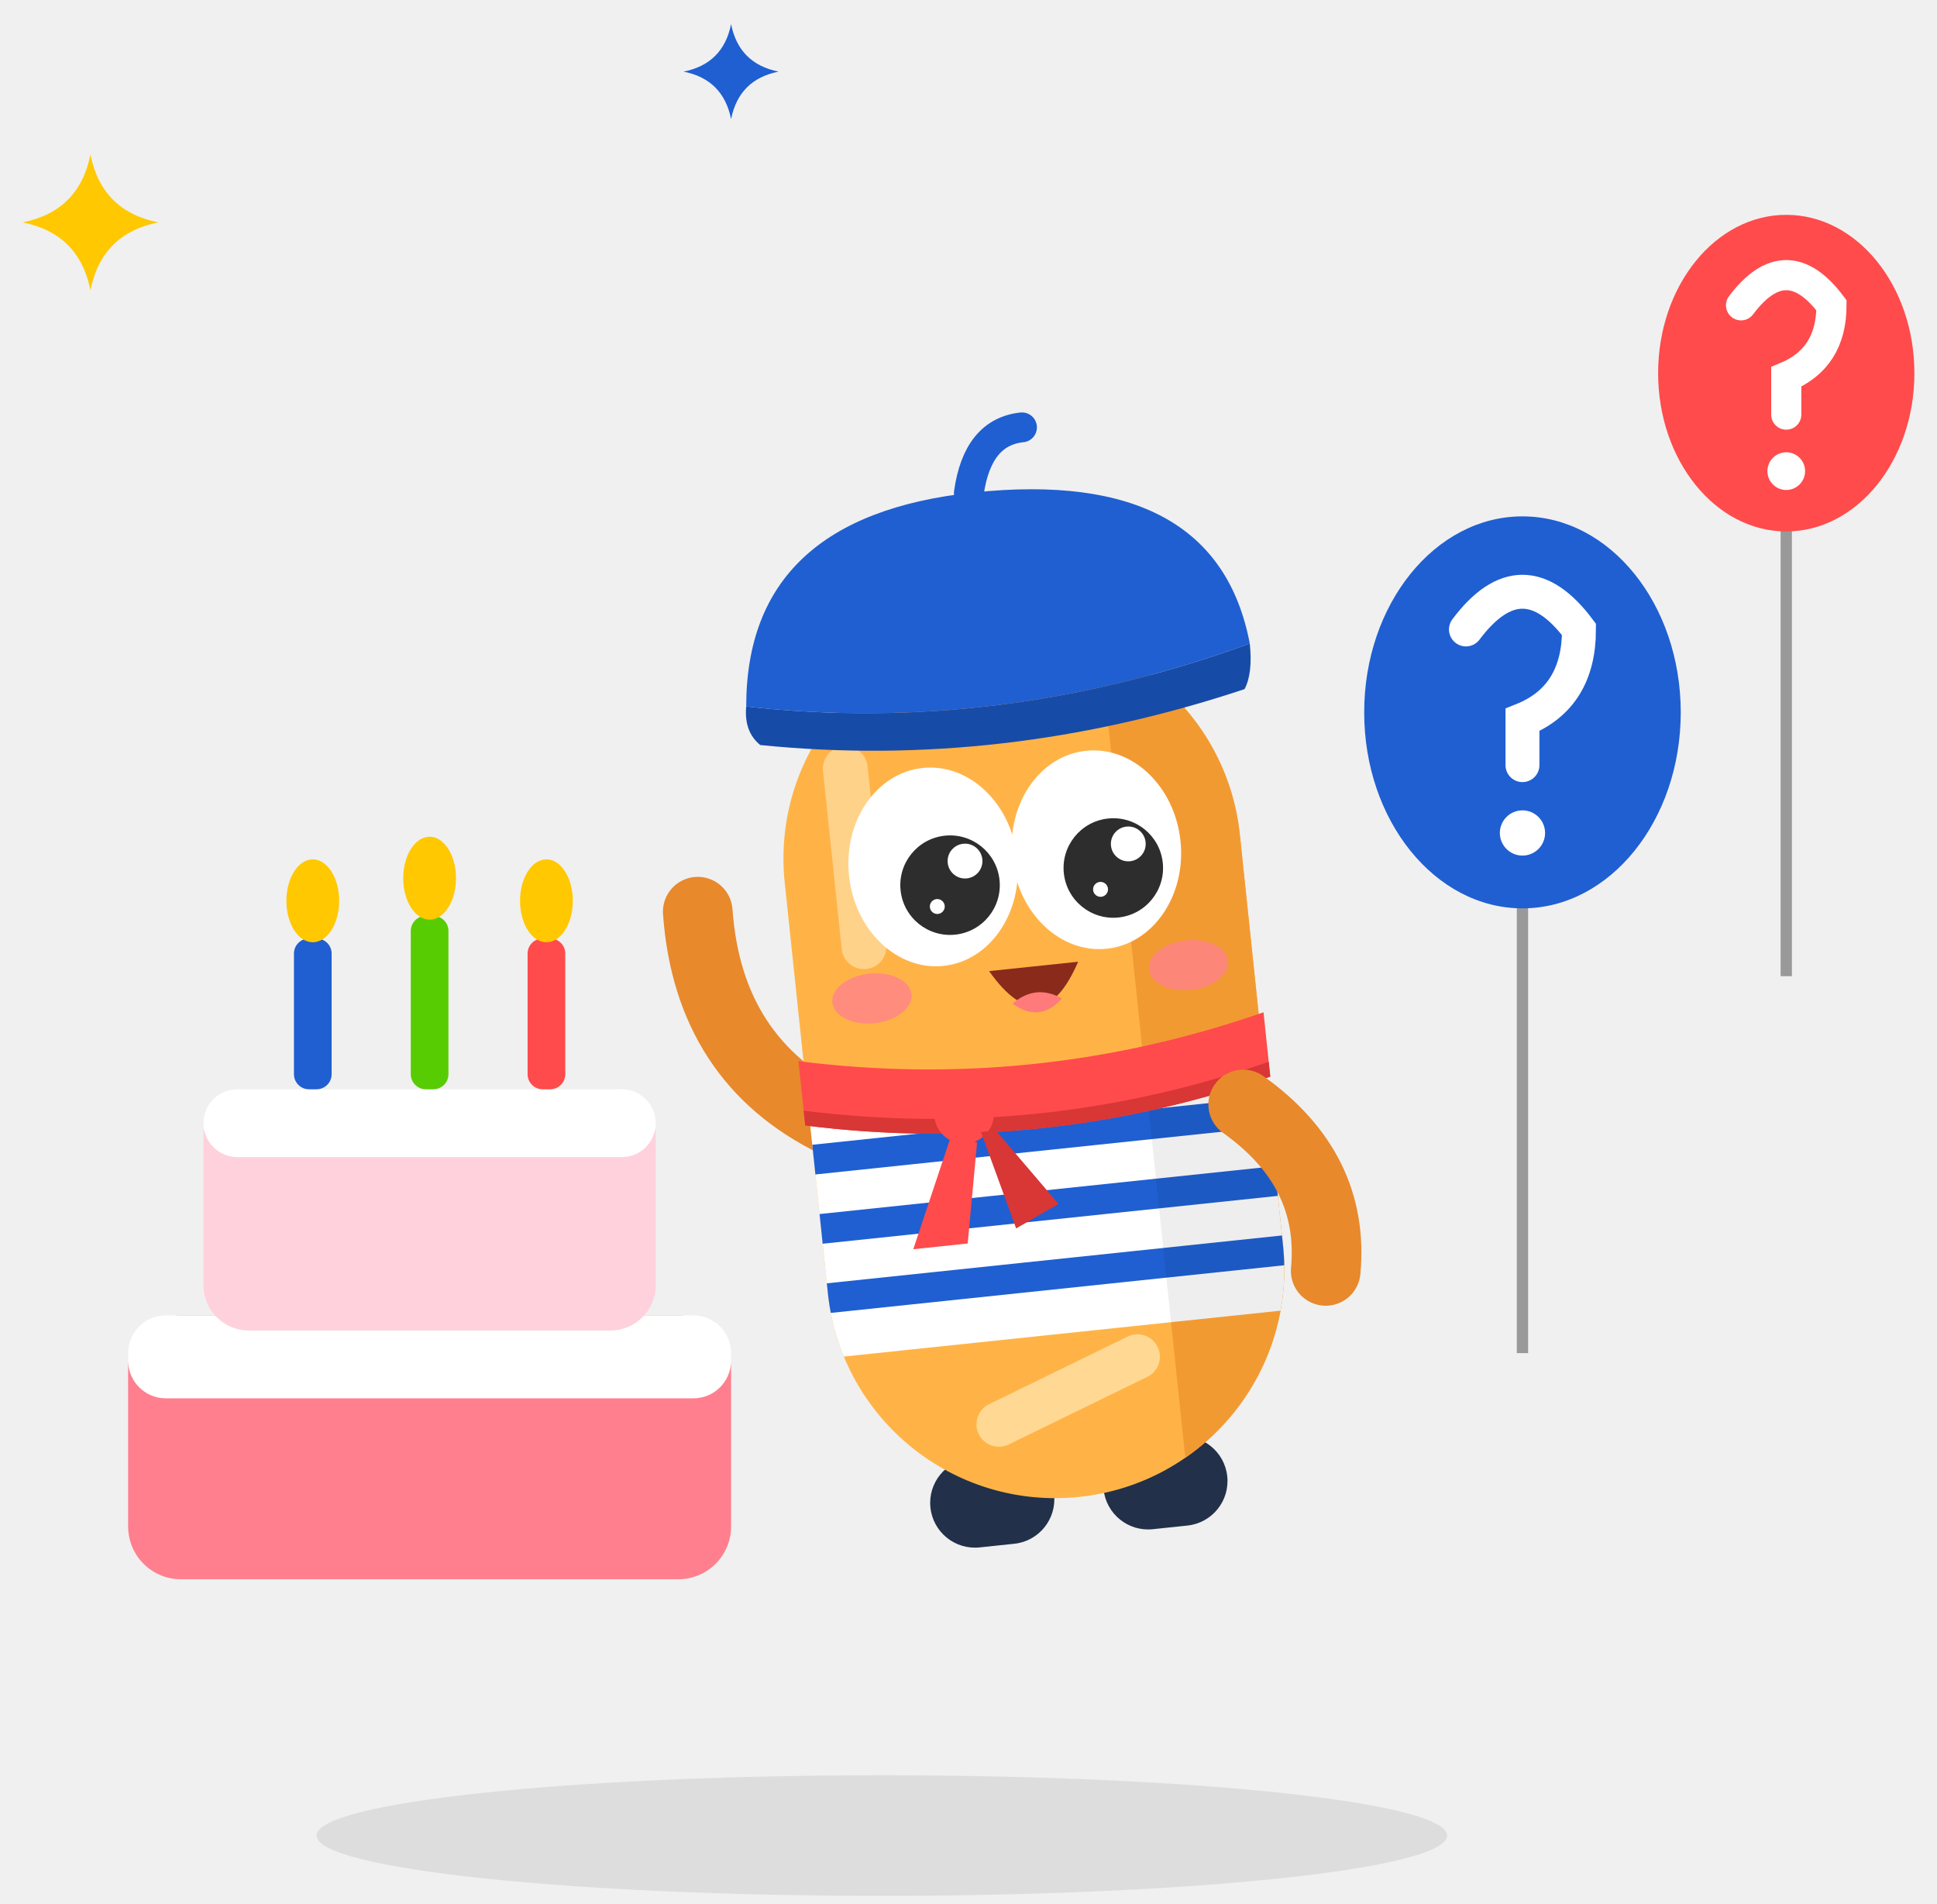
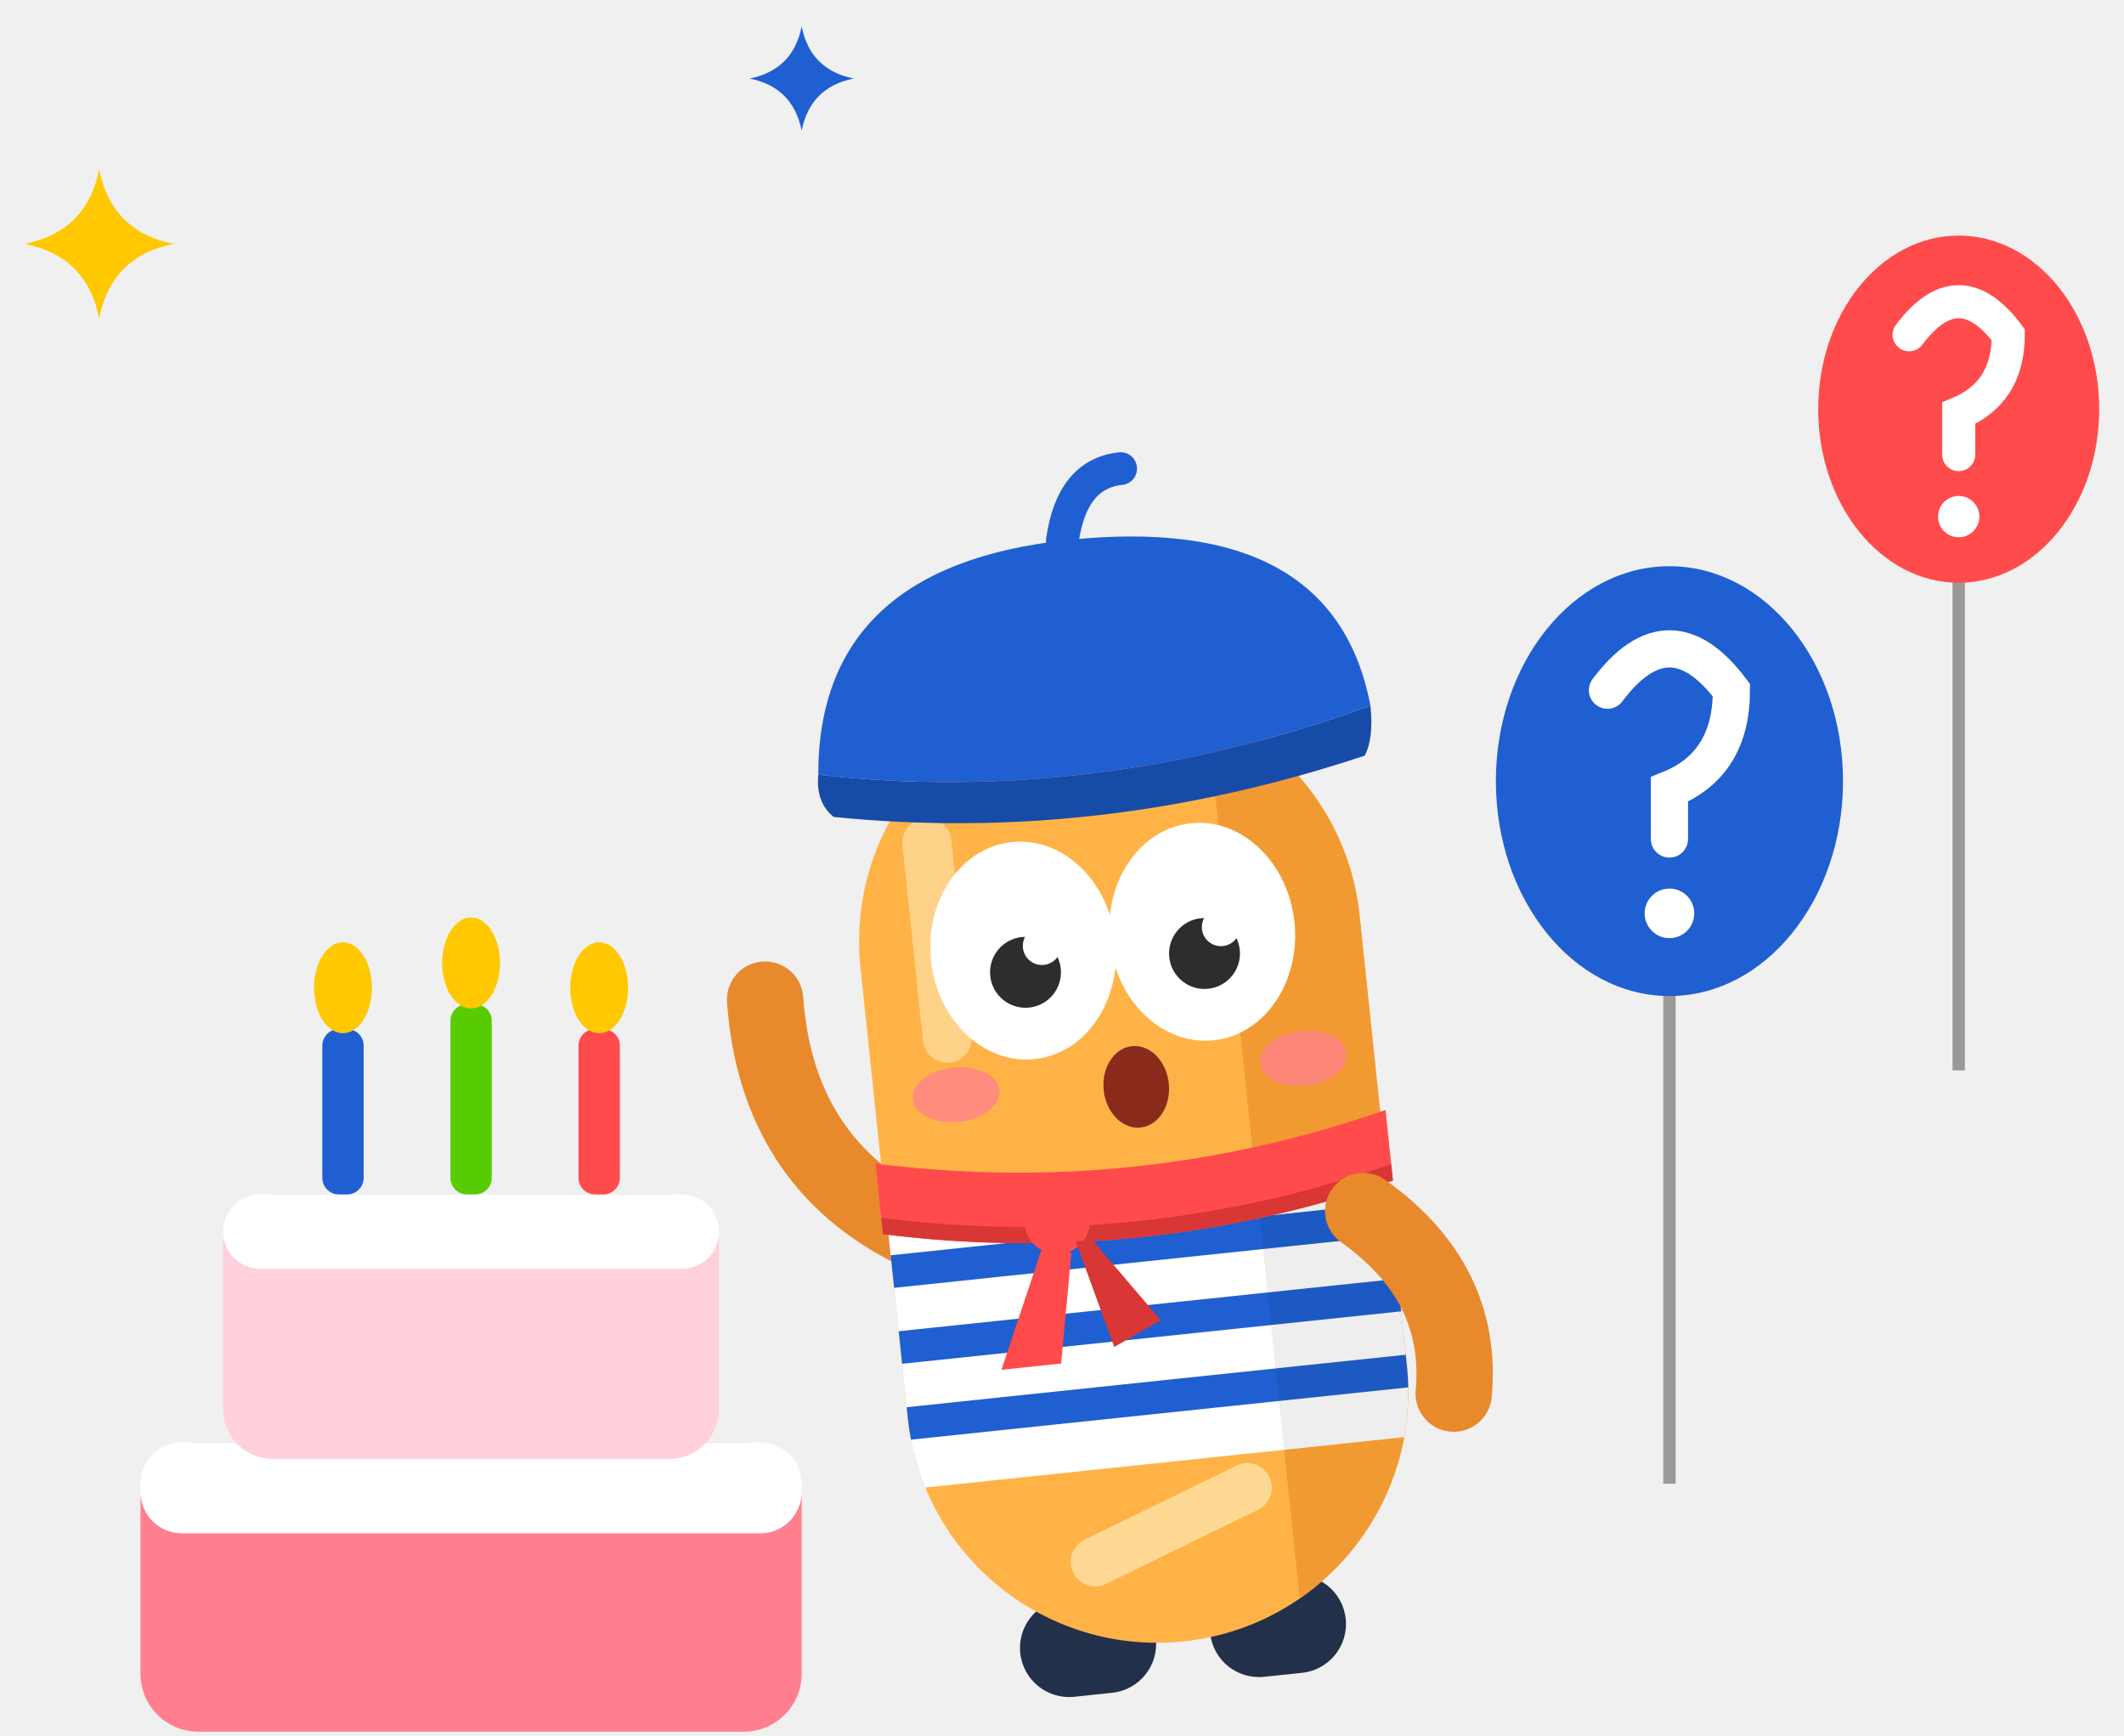
- <svg xmlns="http://www.w3.org/2000/svg" viewBox="66 61 514 505" width="514" height="505">
-   <ellipse cx="300" cy="548" rx="150" ry="16" fill="#000" opacity=".08" />
+ <svg xmlns="http://www.w3.org/2000/svg" viewBox="66 61 514 420" width="514" height="420">
  <g transform="translate(180 470)">
    <rect x="-80" y="-60" width="160" height="70" rx="14" fill="#ff7f8f" />
    <rect x="-80" y="-60" width="160" height="22" rx="10" fill="#fff" />
    <rect x="-60" y="-120" width="120" height="64" rx="12" fill="#ffd1dc" />
    <rect x="-60" y="-120" width="120" height="18" rx="9" fill="#fff" />
    <g>
      <rect x="-36" y="-160" width="10" height="40" rx="4" fill="#1f5fd1" />
      <rect x="-5" y="-166" width="10" height="46" rx="4" fill="#58cc02" />
      <rect x="26" y="-160" width="10" height="40" rx="4" fill="#ff4b4b" />
    </g>
    <g fill="#ffc800">
      <ellipse cx="-31" cy="-170" rx="7" ry="11" />
      <ellipse cx="0" cy="-176" rx="7" ry="11" />
      <ellipse cx="31" cy="-170" rx="7" ry="11" />
    </g>
  </g>
  <g>
    <path d="M470 300 V420" stroke="#999" stroke-width="3" />
    <ellipse cx="470" cy="250" rx="42" ry="52" fill="#1f5fd1" />
    <path d="M455 228 q15 -20 30 0 q0 18 -15 24 v12" fill="none" stroke="#fff" stroke-width="9" stroke-linecap="round" />
    <circle cx="470" cy="282" r="6" fill="#fff" />
  </g>
  <g>
    <path d="M540 200 V320" stroke="#999" stroke-width="3" />
    <ellipse cx="540" cy="160" rx="34" ry="42" fill="#ff4b4b" />
    <path d="M528 142 q12 -16 24 0 q0 14 -12 19 v10" fill="none" stroke="#fff" stroke-width="8" stroke-linecap="round" />
    <circle cx="540" cy="186" r="5" fill="#fff" />
  </g>
  <g transform="translate(340 340) scale(0.66) rotate(-6)">
    <defs>
      <clipPath id="b3">
        <rect x="-92" y="-170" width="184" height="350" rx="92" />
      </clipPath>
    </defs>
    <rect x="-60" y="160" width="50" height="36" rx="18" fill="#22304a" />
    <rect x="10" y="160" width="50" height="36" rx="18" fill="#22304a" />
    <path d="M-82 20 Q-130 -10 -128 -70" fill="none" stroke="#e8892c" stroke-width="28" stroke-linecap="round" />
    <g clip-path="url(#b3)">
      <rect x="-92" y="-170" width="184" height="350" fill="#ffb347" />
      <rect x="44" y="-170" width="60" height="350" fill="#f29a32" />
      <rect x="-72" y="-130" width="18" height="90" rx="9" fill="#ffd28a" />
      <rect x="-92" y="10" width="184" height="104" fill="#ffffff" />
      <rect x="-92" y="28" width="184" height="12" fill="#1f5fd1" />
      <rect x="-92" y="56" width="184" height="12" fill="#1f5fd1" />
      <rect x="-92" y="84" width="184" height="12" fill="#1f5fd1" />
      <rect x="44" y="10" width="60" height="104" fill="#000" opacity=".07" />
      <rect x="-40" y="128" width="80" height="18" rx="9" fill="#ffd994" transform="rotate(-20 0 137)" />
    </g>
    <ellipse cx="-32" cy="-78" rx="34" ry="40" fill="#ffffff" />
+     <circle cx="-32" cy="-70" r="13" fill="#2d2d2d" />
+     <circle cx="-25" cy="-79" r="7" fill="#ffffff" />
    <ellipse cx="34" cy="-78" rx="34" ry="40" fill="#ffffff" />
-     <circle cx="-26" cy="-70" r="20" fill="#2d2d2d" />
-     <circle cx="40" cy="-70" r="20" fill="#2d2d2d" />
-     <circle cx="-19" cy="-79" r="7" fill="#ffffff" />
-     <circle cx="47" cy="-79" r="7" fill="#ffffff" />
-     <circle cx="-32" cy="-62" r="3" fill="#ffffff" />
-     <circle cx="34" cy="-62" r="3" fill="#ffffff" />
+     <circle cx="34" cy="-70" r="13" fill="#2d2d2d" />
+     <circle cx="41" cy="-79" r="7" fill="#ffffff" />
    <ellipse cx="-62" cy="-28" rx="16" ry="10" fill="#ff7f8f" opacity=".75" />
    <ellipse cx="66" cy="-28" rx="16" ry="10" fill="#ff7f8f" opacity=".75" />
-     <path d="M-14 -34 Q4 -2 22 -34 Z" fill="#8a2a1a" />
-     <path d="M-6 -20 Q4 -11 14 -20 Q4 -27 -6 -20 Z" fill="#ff7a7a" />
+     <ellipse cx="4" cy="-24" rx="12" ry="15" fill="#8a2a1a" />
    <path d="M-94 -6 Q0 16 94 -6 V20 Q0 42 -94 20 Z" fill="#ff4b4b" />
    <path d="M-94 14 Q0 36 94 14 V20 Q0 42 -94 20 Z" fill="#d93636" />
    <circle cx="-30" cy="22" r="12" fill="#ff4b4b" />
    <path d="M-36 30 L-56 74 L-34 74 L-26 34 Z" fill="#ff4b4b" />
    <path d="M-24 30 L-14 70 L4 62 L-18 30 Z" fill="#d93636" />
    <path d="M-100 -150 Q-92 -226 0 -226 Q98 -226 104 -154 Q0 -128 -100 -150 Z" fill="#1f5fd1" />
    <path d="M-100 -150 Q0 -128 104 -154 Q104 -142 100 -136 Q0 -114 -96 -134 Q-102 -140 -100 -150 Z" fill="#174ba8" />
    <path d="M-2 -226 Q4 -250 22 -250" fill="none" stroke="#1f5fd1" stroke-width="12" stroke-linecap="round" />
    <path d="M82 30 Q116 60 108 100" fill="none" stroke="#e8892c" stroke-width="28" stroke-linecap="round" />
  </g>
  <path transform="translate(90 120) scale(1)" d="M0 -18 Q3 -3 18 0 Q3 3 0 18 Q-3 3 -18 0 Q-3 -3 0 -18 Z" fill="#ffc800" />
  <path transform="translate(260 80) scale(0.7)" d="M0 -18 Q3 -3 18 0 Q3 3 0 18 Q-3 3 -18 0 Q-3 -3 0 -18 Z" fill="#1f5fd1" />
</svg>
